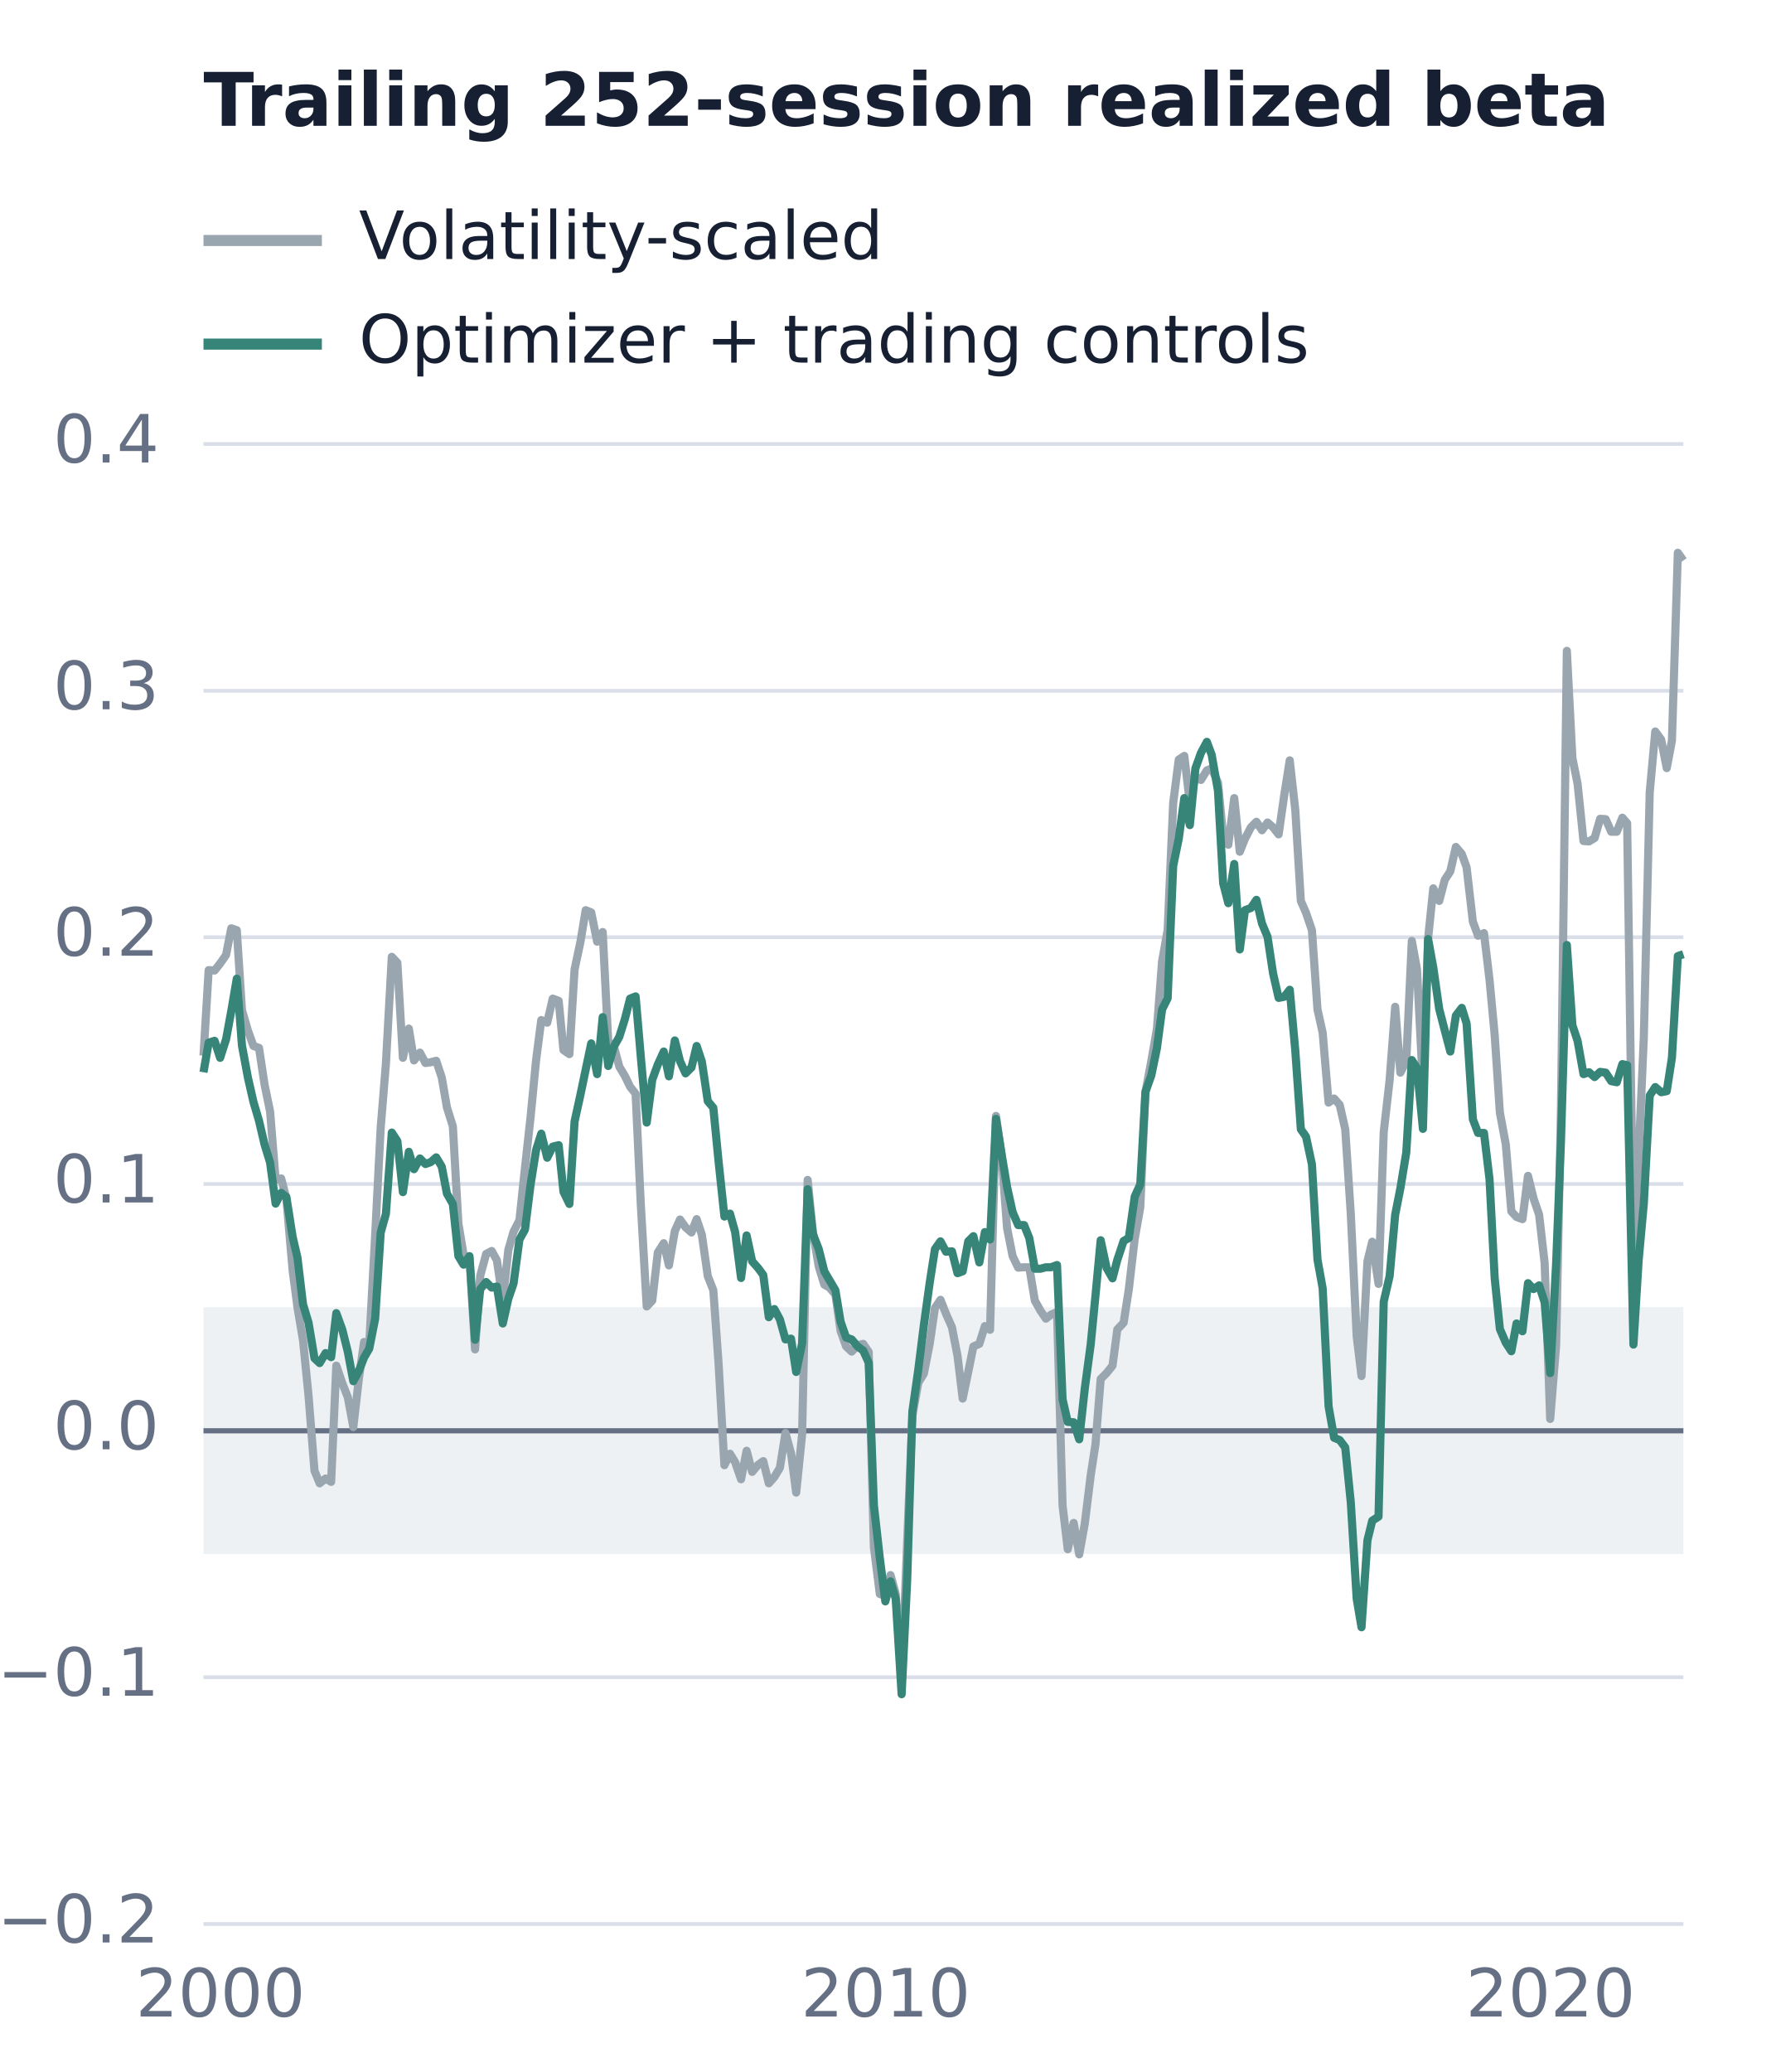
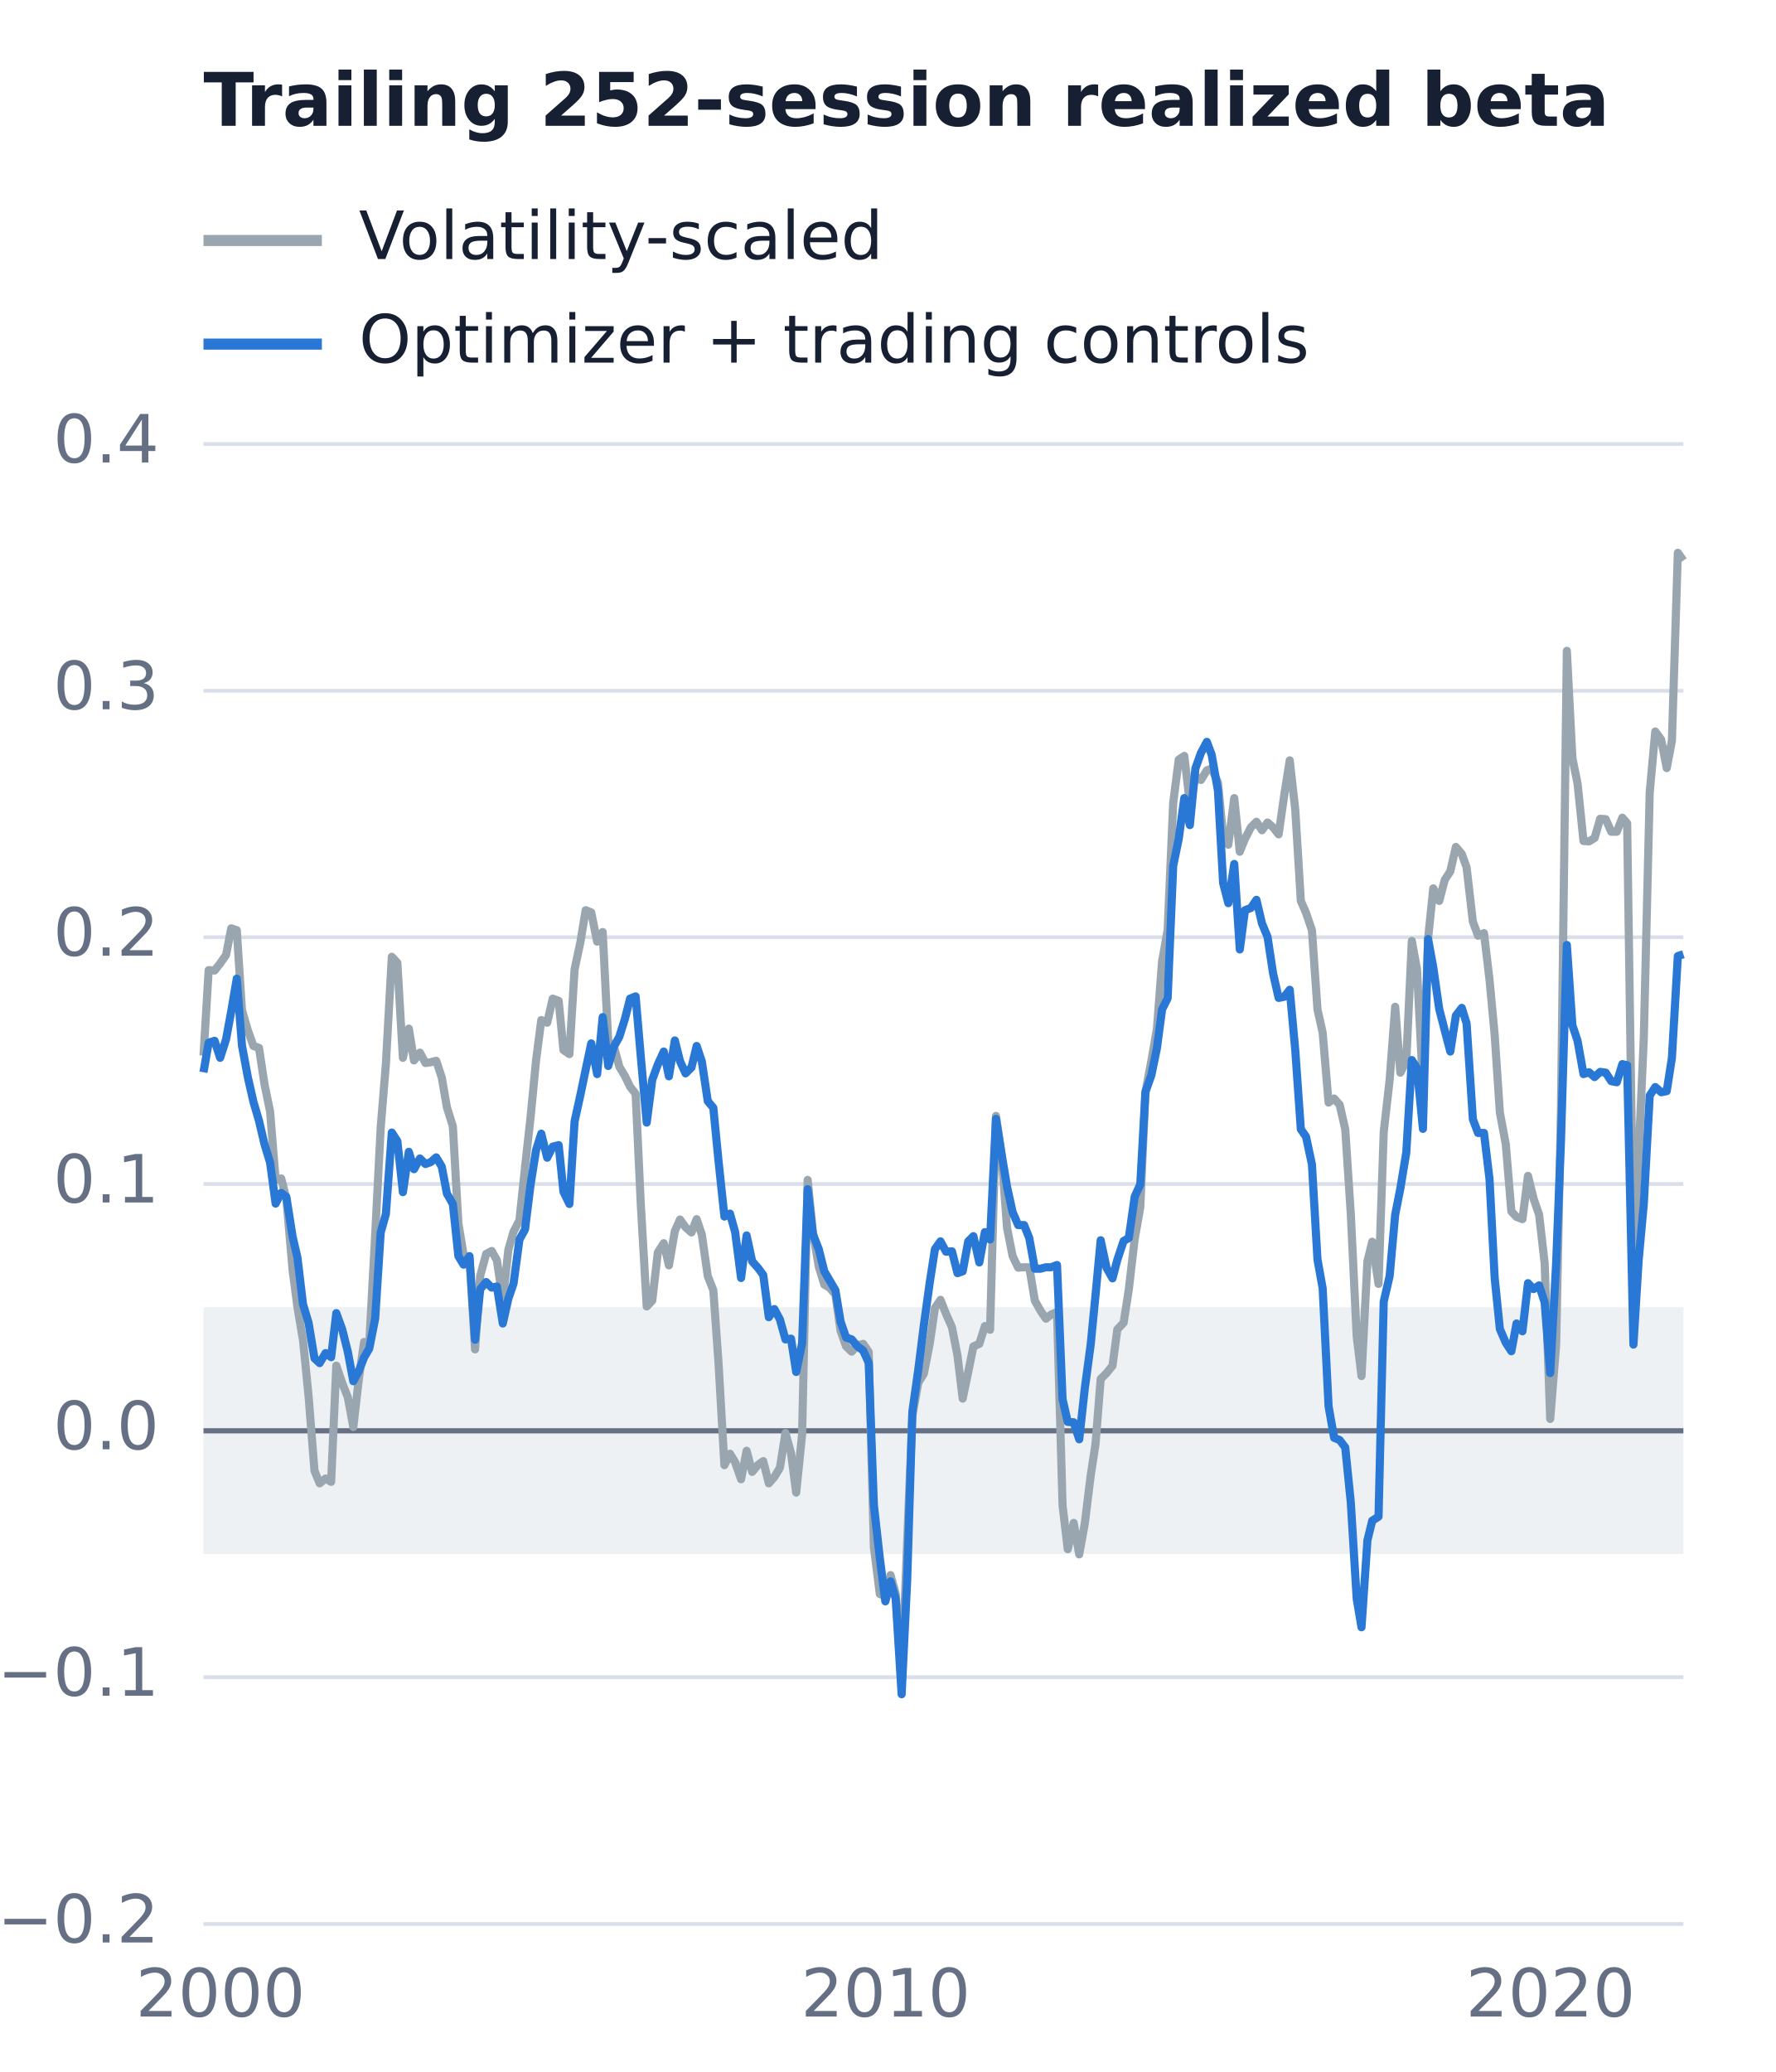
<svg xmlns="http://www.w3.org/2000/svg" width="480" height="560" viewBox="0 0 480 560" role="img" aria-labelledby="title desc">
  <g font-family="DejaVu Sans, sans-serif">
    <rect x="55.0" y="353.3" width="400.0" height="66.7" fill="#EDF1F3" />
    <line x1="55.0" y1="520.0" x2="455.0" y2="520.0" stroke="#D9DEE8" stroke-width="1" />
    <text x="43.0" y="525.0" fill="#667085" font-size="18" font-weight="400" text-anchor="end">−0.2</text>
    <line x1="55.0" y1="453.3" x2="455.0" y2="453.3" stroke="#D9DEE8" stroke-width="1" />
    <text x="43.0" y="458.3" fill="#667085" font-size="18" font-weight="400" text-anchor="end">−0.1</text>
    <line x1="55.0" y1="386.7" x2="455.0" y2="386.7" stroke="#667085" stroke-width="1.4" />
    <text x="43.0" y="391.7" fill="#667085" font-size="18" font-weight="400" text-anchor="end">0.0</text>
    <line x1="55.0" y1="320.0" x2="455.0" y2="320.0" stroke="#D9DEE8" stroke-width="1" />
    <text x="43.0" y="325.0" fill="#667085" font-size="18" font-weight="400" text-anchor="end">0.1</text>
    <line x1="55.0" y1="253.3" x2="455.0" y2="253.3" stroke="#D9DEE8" stroke-width="1" />
    <text x="43.0" y="258.3" fill="#667085" font-size="18" font-weight="400" text-anchor="end">0.2</text>
    <line x1="55.0" y1="186.7" x2="455.0" y2="186.7" stroke="#D9DEE8" stroke-width="1" />
    <text x="43.0" y="191.7" fill="#667085" font-size="18" font-weight="400" text-anchor="end">0.3</text>
    <line x1="55.0" y1="120.0" x2="455.0" y2="120.0" stroke="#D9DEE8" stroke-width="1" />
    <text x="43.0" y="125.0" fill="#667085" font-size="18" font-weight="400" text-anchor="end">0.4</text>
    <text x="59.6" y="545.0" fill="#667085" font-size="18" font-weight="400" text-anchor="middle">2000</text>
    <text x="239.4" y="545.0" fill="#667085" font-size="18" font-weight="400" text-anchor="middle">2010</text>
    <text x="419.1" y="545.0" fill="#667085" font-size="18" font-weight="400" text-anchor="middle">2020</text>
    <text x="55.0" y="34.0" fill="#172033" font-size="20" font-weight="600" text-anchor="start">Trailing 252-session realized beta</text>
    <line x1="55.0" y1="65.0" x2="87.0" y2="65.0" stroke="#9AA6AF" stroke-width="3" />
    <text x="97.0" y="70.0" fill="#172033" font-size="18" font-weight="400" text-anchor="start">Volatility-scaled</text>
    <path d="M55.0,285.3 L56.4,262.2 L58.0,262.3 L59.5,260.4 L61.1,258.1 L62.5,250.9 L64.0,251.4 L65.4,273.0 L67.0,278.5 L68.5,282.7 L70.0,283.2 L71.5,293.1 L73.0,300.4 L74.5,318.9 L76.0,318.5 L77.4,323.9 L79.1,343.4 L80.4,353.3 L81.9,362.2 L83.4,377.3 L85.0,397.5 L86.4,400.9 L88.0,399.6 L89.5,400.5 L90.9,369.1 L92.5,373.8 L94.0,377.6 L95.5,385.7 L97.0,372.6 L98.4,362.7 L99.8,363.2 L101.4,333.9 L102.9,304.7 L104.3,287.6 L105.9,258.6 L107.4,260.2 L108.9,285.9 L110.5,278.0 L111.9,286.6 L113.5,284.5 L115.0,287.3 L116.4,287.1 L117.9,286.7 L119.4,291.2 L120.8,299.3 L122.4,304.4 L123.9,330.7 L125.3,339.1 L126.9,340.1 L128.4,364.7 L129.8,344.8 L131.4,338.9 L132.9,338.1 L134.3,340.6 L135.9,351.5 L137.4,337.8 L138.8,332.9 L140.4,329.8 L141.9,315.6 L143.4,302.0 L144.9,286.5 L146.3,275.7 L147.9,276.4 L149.4,269.9 L151.0,270.5 L152.3,283.8 L153.9,284.9 L155.3,262.0 L156.9,254.5 L158.3,246.0 L159.8,246.6 L161.4,254.5 L162.9,251.9 L164.4,281.5 L165.9,282.7 L167.4,288.3 L168.9,290.8 L170.3,293.7 L171.8,295.6 L173.2,325.5 L174.8,353.1 L176.3,351.5 L177.8,338.5 L179.4,336.0 L180.8,342.0 L182.4,332.7 L183.8,329.6 L185.3,331.7 L186.9,333.1 L188.3,329.5 L189.7,333.7 L191.3,344.9 L192.8,348.7 L194.2,368.2 L195.8,396.0 L197.3,392.9 L198.7,395.2 L200.3,399.8 L201.8,392.1 L203.3,397.8 L204.9,395.9 L206.3,394.9 L207.8,400.9 L209.3,399.2 L210.8,396.7 L212.3,387.3 L213.8,392.7 L215.2,403.4 L216.8,387.7 L218.3,318.9 L219.7,332.8 L221.3,342.3 L222.8,347.2 L224.2,348.0 L225.8,349.9 L227.2,359.7 L228.7,363.9 L230.2,365.3 L231.8,363.6 L233.3,363.2 L234.8,365.4 L236.2,418.1 L237.8,430.8 L239.3,431.4 L240.7,425.7 L242.1,430.8 L243.7,454.4 L245.2,416.6 L246.6,382.7 L248.2,373.7 L249.7,371.3 L251.3,363.1 L252.7,353.5 L254.2,351.3 L255.7,355.1 L257.3,358.7 L258.8,366.4 L260.2,378.0 L261.7,370.8 L263.1,363.9 L264.7,363.2 L266.2,358.4 L267.6,359.4 L269.2,301.6 L270.7,311.9 L272.2,331.9 L273.7,339.5 L275.2,342.6 L276.8,342.5 L278.2,342.5 L279.7,351.5 L281.2,354.2 L282.7,356.4 L284.1,355.3 L285.7,354.6 L287.2,406.9 L288.6,418.7 L290.2,411.6 L291.7,420.1 L293.2,411.8 L294.8,398.8 L296.1,390.3 L297.5,372.7 L299.1,371.1 L300.7,369.1 L302.0,359.3 L303.7,357.5 L305.1,348.5 L306.7,334.8 L308.2,326.3 L309.6,295.2 L311.2,286.7 L312.7,278.1 L314.1,259.8 L315.6,251.4 L317.1,217.0 L318.6,205.3 L320.1,204.3 L321.6,217.0 L323.1,209.8 L324.6,210.8 L326.2,208.2 L327.5,207.7 L329.2,211.5 L330.6,226.0 L332.0,228.3 L333.6,215.7 L335.1,230.2 L336.5,226.7 L338.1,223.6 L339.6,222.1 L341.1,224.4 L342.6,222.3 L344.1,223.6 L345.6,225.5 L347.1,215.0 L348.6,205.5 L350.1,218.9 L351.6,243.5 L353.0,246.7 L354.6,251.4 L356.1,272.8 L357.5,279.1 L359.1,298.0 L360.6,296.9 L362.1,298.6 L363.6,305.2 L365.1,328.0 L366.7,361.2 L368.0,371.9 L369.6,340.9 L370.9,335.6 L372.6,347.0 L374.0,306.0 L375.6,291.9 L377.1,272.1 L378.5,289.9 L380.1,286.8 L381.6,254.3 L383.0,262.0 L384.6,293.4 L386.0,253.6 L387.4,240.1 L389.0,243.5 L390.5,237.8 L392.0,235.5 L393.5,228.9 L395.1,230.8 L396.4,234.4 L398.1,249.1 L399.5,252.9 L401.1,252.2 L402.6,264.8 L404.0,279.8 L405.4,300.7 L407.0,309.3 L408.5,327.4 L409.9,328.9 L411.5,329.5 L413.0,317.8 L414.5,323.9 L416.0,328.3 L417.5,341.4 L419.0,383.5 L420.6,363.6 L421.9,300.5 L423.5,175.9 L425.0,204.9 L426.4,211.8 L428.0,227.3 L429.5,227.4 L431.0,226.5 L432.5,221.3 L434.0,221.4 L435.5,224.8 L437.0,224.8 L438.5,221.0 L439.8,222.5 L441.5,337.5 L442.9,312.4 L444.3,280.5 L445.9,214.1 L447.4,197.7 L449.0,199.9 L450.5,207.6 L451.9,200.2 L453.5,149.4 L455.0,151.5" fill="none" stroke="#9AA6AF" stroke-width="2.2" stroke-linejoin="round" />
-     <line x1="55.0" y1="93.0" x2="87.0" y2="93.0" stroke="#378579" stroke-width="3" />
+     <line x1="55.0" y1="93.0" x2="87.0" y2="93.0" stroke="#2A78D6" stroke-width="3" />
    <text x="97.0" y="98.0" fill="#172033" font-size="18" font-weight="400" text-anchor="start">Optimizer + trading controls</text>
-     <path d="M55.0,289.8 L56.4,281.8 L58.0,281.3 L59.5,285.9 L61.1,280.9 L62.5,273.3 L64.0,264.5 L65.4,282.6 L67.0,291.2 L68.5,297.8 L70.0,302.9 L71.5,309.3 L73.0,314.2 L74.5,325.3 L76.0,322.4 L77.4,323.5 L79.1,334.3 L80.4,339.9 L81.9,352.5 L83.4,357.5 L85.0,367.1 L86.4,368.4 L88.0,365.7 L89.5,366.8 L90.9,354.9 L92.5,359.3 L94.0,365.3 L95.5,373.3 L97.0,370.5 L98.4,366.9 L99.8,364.5 L101.4,356.4 L102.9,333.1 L104.3,328.1 L105.9,306.1 L107.4,308.4 L108.9,322.2 L110.5,311.3 L111.9,316.0 L113.5,313.1 L115.0,314.6 L116.4,314.1 L117.9,312.8 L119.4,315.3 L120.8,322.6 L122.4,325.4 L123.9,339.5 L125.3,341.8 L126.9,339.5 L128.4,362.1 L129.8,348.4 L131.4,346.5 L132.9,348.0 L134.3,347.7 L135.9,357.7 L137.4,351.0 L138.8,346.9 L140.4,335.0 L141.9,332.3 L143.4,320.2 L144.9,310.8 L146.3,306.4 L147.9,312.9 L149.4,309.9 L151.0,309.5 L152.3,322.1 L153.9,325.4 L155.3,303.1 L156.9,295.8 L158.3,289.1 L159.8,282.0 L161.4,290.3 L162.9,274.9 L164.4,288.1 L165.9,282.9 L167.4,280.2 L168.9,275.4 L170.3,269.9 L171.8,269.3 L173.2,285.6 L174.8,303.4 L176.3,291.8 L177.8,287.7 L179.4,284.2 L180.8,290.9 L182.4,281.2 L183.8,286.8 L185.3,290.1 L186.9,288.5 L188.3,282.7 L189.7,286.9 L191.3,297.6 L192.8,299.4 L194.2,313.7 L195.8,328.8 L197.3,328.0 L198.7,333.0 L200.3,345.4 L201.8,333.9 L203.3,340.9 L204.9,342.7 L206.3,344.6 L207.8,356.0 L209.3,353.8 L210.8,356.6 L212.3,362.0 L213.8,361.8 L215.2,370.8 L216.8,363.1 L218.3,321.4 L219.7,333.5 L221.3,337.6 L222.8,343.6 L224.2,346.0 L225.8,348.7 L227.2,357.2 L228.7,361.5 L230.2,362.0 L231.8,363.9 L233.3,365.0 L234.8,368.3 L236.2,406.8 L237.8,421.1 L239.3,432.8 L240.7,427.4 L242.1,432.1 L243.7,457.9 L245.2,427.1 L246.6,381.5 L248.2,370.2 L249.7,358.2 L251.3,346.6 L252.7,337.6 L254.2,335.5 L255.7,338.3 L257.3,338.2 L258.8,344.1 L260.2,343.6 L261.7,335.5 L263.1,334.1 L264.7,341.2 L266.2,333.0 L267.6,335.0 L269.2,302.4 L270.7,311.8 L272.2,320.8 L273.7,327.6 L275.2,331.1 L276.8,331.1 L278.2,334.6 L279.7,342.9 L281.2,342.9 L282.7,342.5 L284.1,342.5 L285.7,341.9 L287.2,378.2 L288.6,384.3 L290.2,384.4 L291.7,389.0 L293.2,375.3 L294.8,363.4 L296.1,350.1 L297.5,335.2 L299.1,342.7 L300.7,345.5 L302.0,340.5 L303.7,335.4 L305.1,334.6 L306.7,323.4 L308.2,320.1 L309.6,295.1 L311.2,290.6 L312.7,283.3 L314.1,272.8 L315.6,269.8 L317.1,234.0 L318.6,226.7 L320.1,215.7 L321.6,223.0 L323.1,207.7 L324.6,203.5 L326.2,200.5 L327.5,204.0 L329.2,213.7 L330.6,238.7 L332.0,244.1 L333.6,233.5 L335.1,256.6 L336.5,246.0 L338.1,245.4 L339.6,243.2 L341.1,249.6 L342.6,253.2 L344.1,263.1 L345.6,269.7 L347.1,269.4 L348.6,267.5 L350.1,283.9 L351.6,305.2 L353.0,307.2 L354.6,314.7 L356.1,340.4 L357.5,348.2 L359.1,380.1 L360.6,388.6 L362.1,389.2 L363.6,391.2 L365.1,406.0 L366.7,432.1 L368.0,439.8 L369.6,416.3 L370.9,411.0 L372.6,409.9 L374.0,351.8 L375.6,344.9 L377.1,328.3 L378.5,321.2 L380.1,311.5 L381.6,286.5 L383.0,288.7 L384.6,305.1 L386.0,253.8 L387.4,261.5 L389.0,272.7 L390.5,278.5 L392.0,284.2 L393.5,274.5 L395.1,272.4 L396.4,276.6 L398.1,302.5 L399.5,306.2 L401.1,306.2 L402.6,318.7 L404.0,345.5 L405.4,359.2 L407.0,362.9 L408.5,365.2 L409.9,357.7 L411.5,359.8 L413.0,346.8 L414.5,348.4 L416.0,347.4 L417.5,352.0 L419.0,371.1 L420.6,341.6 L421.9,308.7 L423.5,255.4 L425.0,277.1 L426.4,281.3 L428.0,290.3 L429.5,289.8 L431.0,291.1 L432.5,289.7 L434.0,289.9 L435.5,292.2 L437.0,292.5 L438.5,287.6 L439.8,287.9 L441.5,363.4 L442.9,340.7 L444.3,325.3 L445.9,296.1 L447.4,293.8 L449.0,295.2 L450.5,294.9 L451.9,285.9 L453.5,258.4 L455.0,257.9" fill="none" stroke="#378579" stroke-width="2.2" stroke-linejoin="round" />
+     <path d="M55.0,289.8 L56.4,281.8 L58.0,281.3 L59.5,285.9 L61.1,280.9 L62.5,273.3 L64.0,264.5 L65.4,282.6 L67.0,291.2 L68.5,297.8 L70.0,302.9 L71.5,309.3 L73.0,314.2 L74.5,325.3 L76.0,322.4 L77.4,323.5 L79.1,334.3 L80.4,339.9 L81.9,352.5 L83.4,357.5 L85.0,367.1 L86.4,368.4 L88.0,365.7 L89.5,366.8 L90.9,354.9 L92.5,359.3 L94.0,365.3 L95.5,373.3 L97.0,370.5 L98.4,366.9 L99.8,364.5 L101.4,356.4 L102.9,333.1 L104.3,328.1 L105.9,306.1 L107.4,308.4 L108.9,322.2 L110.5,311.3 L111.9,316.0 L113.5,313.1 L115.0,314.6 L116.4,314.1 L117.9,312.8 L119.4,315.3 L120.8,322.6 L122.4,325.4 L123.9,339.5 L125.3,341.8 L126.9,339.5 L128.4,362.1 L129.8,348.4 L131.4,346.5 L132.9,348.0 L134.3,347.7 L135.9,357.7 L137.4,351.0 L138.8,346.9 L140.4,335.0 L141.9,332.3 L143.4,320.2 L144.9,310.8 L146.3,306.4 L147.9,312.9 L149.4,309.9 L151.0,309.5 L152.3,322.1 L153.9,325.4 L155.3,303.1 L156.9,295.8 L158.3,289.1 L159.8,282.0 L161.4,290.3 L162.9,274.9 L164.4,288.1 L165.9,282.9 L167.4,280.2 L168.9,275.4 L170.3,269.9 L171.8,269.3 L173.2,285.6 L174.8,303.4 L176.3,291.8 L177.8,287.7 L179.4,284.2 L180.8,290.9 L182.4,281.2 L183.8,286.8 L185.3,290.1 L186.9,288.5 L188.3,282.7 L189.7,286.9 L191.3,297.6 L192.8,299.4 L194.2,313.7 L195.8,328.8 L197.3,328.0 L198.7,333.0 L200.3,345.4 L201.8,333.9 L203.3,340.9 L204.9,342.7 L206.3,344.6 L207.8,356.0 L209.3,353.8 L210.8,356.6 L212.3,362.0 L213.8,361.8 L215.2,370.8 L216.8,363.1 L218.3,321.4 L219.7,333.5 L221.3,337.6 L222.8,343.6 L224.2,346.0 L225.8,348.7 L227.2,357.2 L228.7,361.5 L230.2,362.0 L231.8,363.9 L233.3,365.0 L234.8,368.3 L236.2,406.8 L237.8,421.1 L239.3,432.8 L240.7,427.4 L242.1,432.1 L243.7,457.9 L245.2,427.1 L246.6,381.5 L248.2,370.2 L249.7,358.2 L251.3,346.6 L252.7,337.6 L254.2,335.5 L255.7,338.3 L257.3,338.2 L258.8,344.1 L260.2,343.6 L261.7,335.5 L263.1,334.1 L264.7,341.2 L266.2,333.0 L267.6,335.0 L269.2,302.4 L270.7,311.8 L272.2,320.8 L273.7,327.6 L275.2,331.1 L276.8,331.1 L278.2,334.6 L279.7,342.9 L281.2,342.9 L282.7,342.5 L284.1,342.5 L285.7,341.9 L287.2,378.2 L288.6,384.3 L290.2,384.4 L291.7,389.0 L293.2,375.3 L294.8,363.4 L296.1,350.1 L297.5,335.2 L299.1,342.7 L300.7,345.5 L302.0,340.5 L303.7,335.4 L305.1,334.6 L306.7,323.4 L308.2,320.1 L309.6,295.1 L311.2,290.6 L312.7,283.3 L314.1,272.8 L315.6,269.8 L317.1,234.0 L318.6,226.7 L320.1,215.7 L321.6,223.0 L323.1,207.7 L324.6,203.5 L326.2,200.5 L327.5,204.0 L329.2,213.7 L330.6,238.7 L332.0,244.1 L333.6,233.5 L335.1,256.6 L336.5,246.0 L338.1,245.4 L339.6,243.2 L341.1,249.6 L342.6,253.2 L344.1,263.1 L345.6,269.7 L347.1,269.4 L348.6,267.5 L350.1,283.9 L351.6,305.2 L353.0,307.2 L354.6,314.7 L356.1,340.4 L357.5,348.2 L359.1,380.1 L360.6,388.6 L362.1,389.2 L363.6,391.2 L365.1,406.0 L366.7,432.1 L368.0,439.8 L369.6,416.3 L370.9,411.0 L372.6,409.9 L374.0,351.8 L375.6,344.9 L377.1,328.3 L378.5,321.2 L380.1,311.5 L381.6,286.5 L383.0,288.7 L384.6,305.1 L386.0,253.8 L387.4,261.5 L389.0,272.7 L390.5,278.5 L392.0,284.2 L393.5,274.5 L395.1,272.4 L396.4,276.6 L398.1,302.5 L399.5,306.2 L401.1,306.2 L402.6,318.7 L404.0,345.5 L405.4,359.2 L407.0,362.9 L408.5,365.2 L409.9,357.7 L411.5,359.8 L413.0,346.8 L414.5,348.4 L416.0,347.4 L417.5,352.0 L419.0,371.1 L420.6,341.6 L421.9,308.7 L423.5,255.4 L425.0,277.1 L426.4,281.3 L428.0,290.3 L429.5,289.8 L431.0,291.1 L432.5,289.7 L434.0,289.9 L435.5,292.2 L437.0,292.5 L438.5,287.6 L439.8,287.9 L441.5,363.4 L442.9,340.7 L444.3,325.3 L445.9,296.1 L447.4,293.8 L449.0,295.2 L450.5,294.9 L451.9,285.9 L453.5,258.4 L455.0,257.9" fill="none" stroke="#2A78D6" stroke-width="2.2" stroke-linejoin="round" />
  </g>
</svg>
